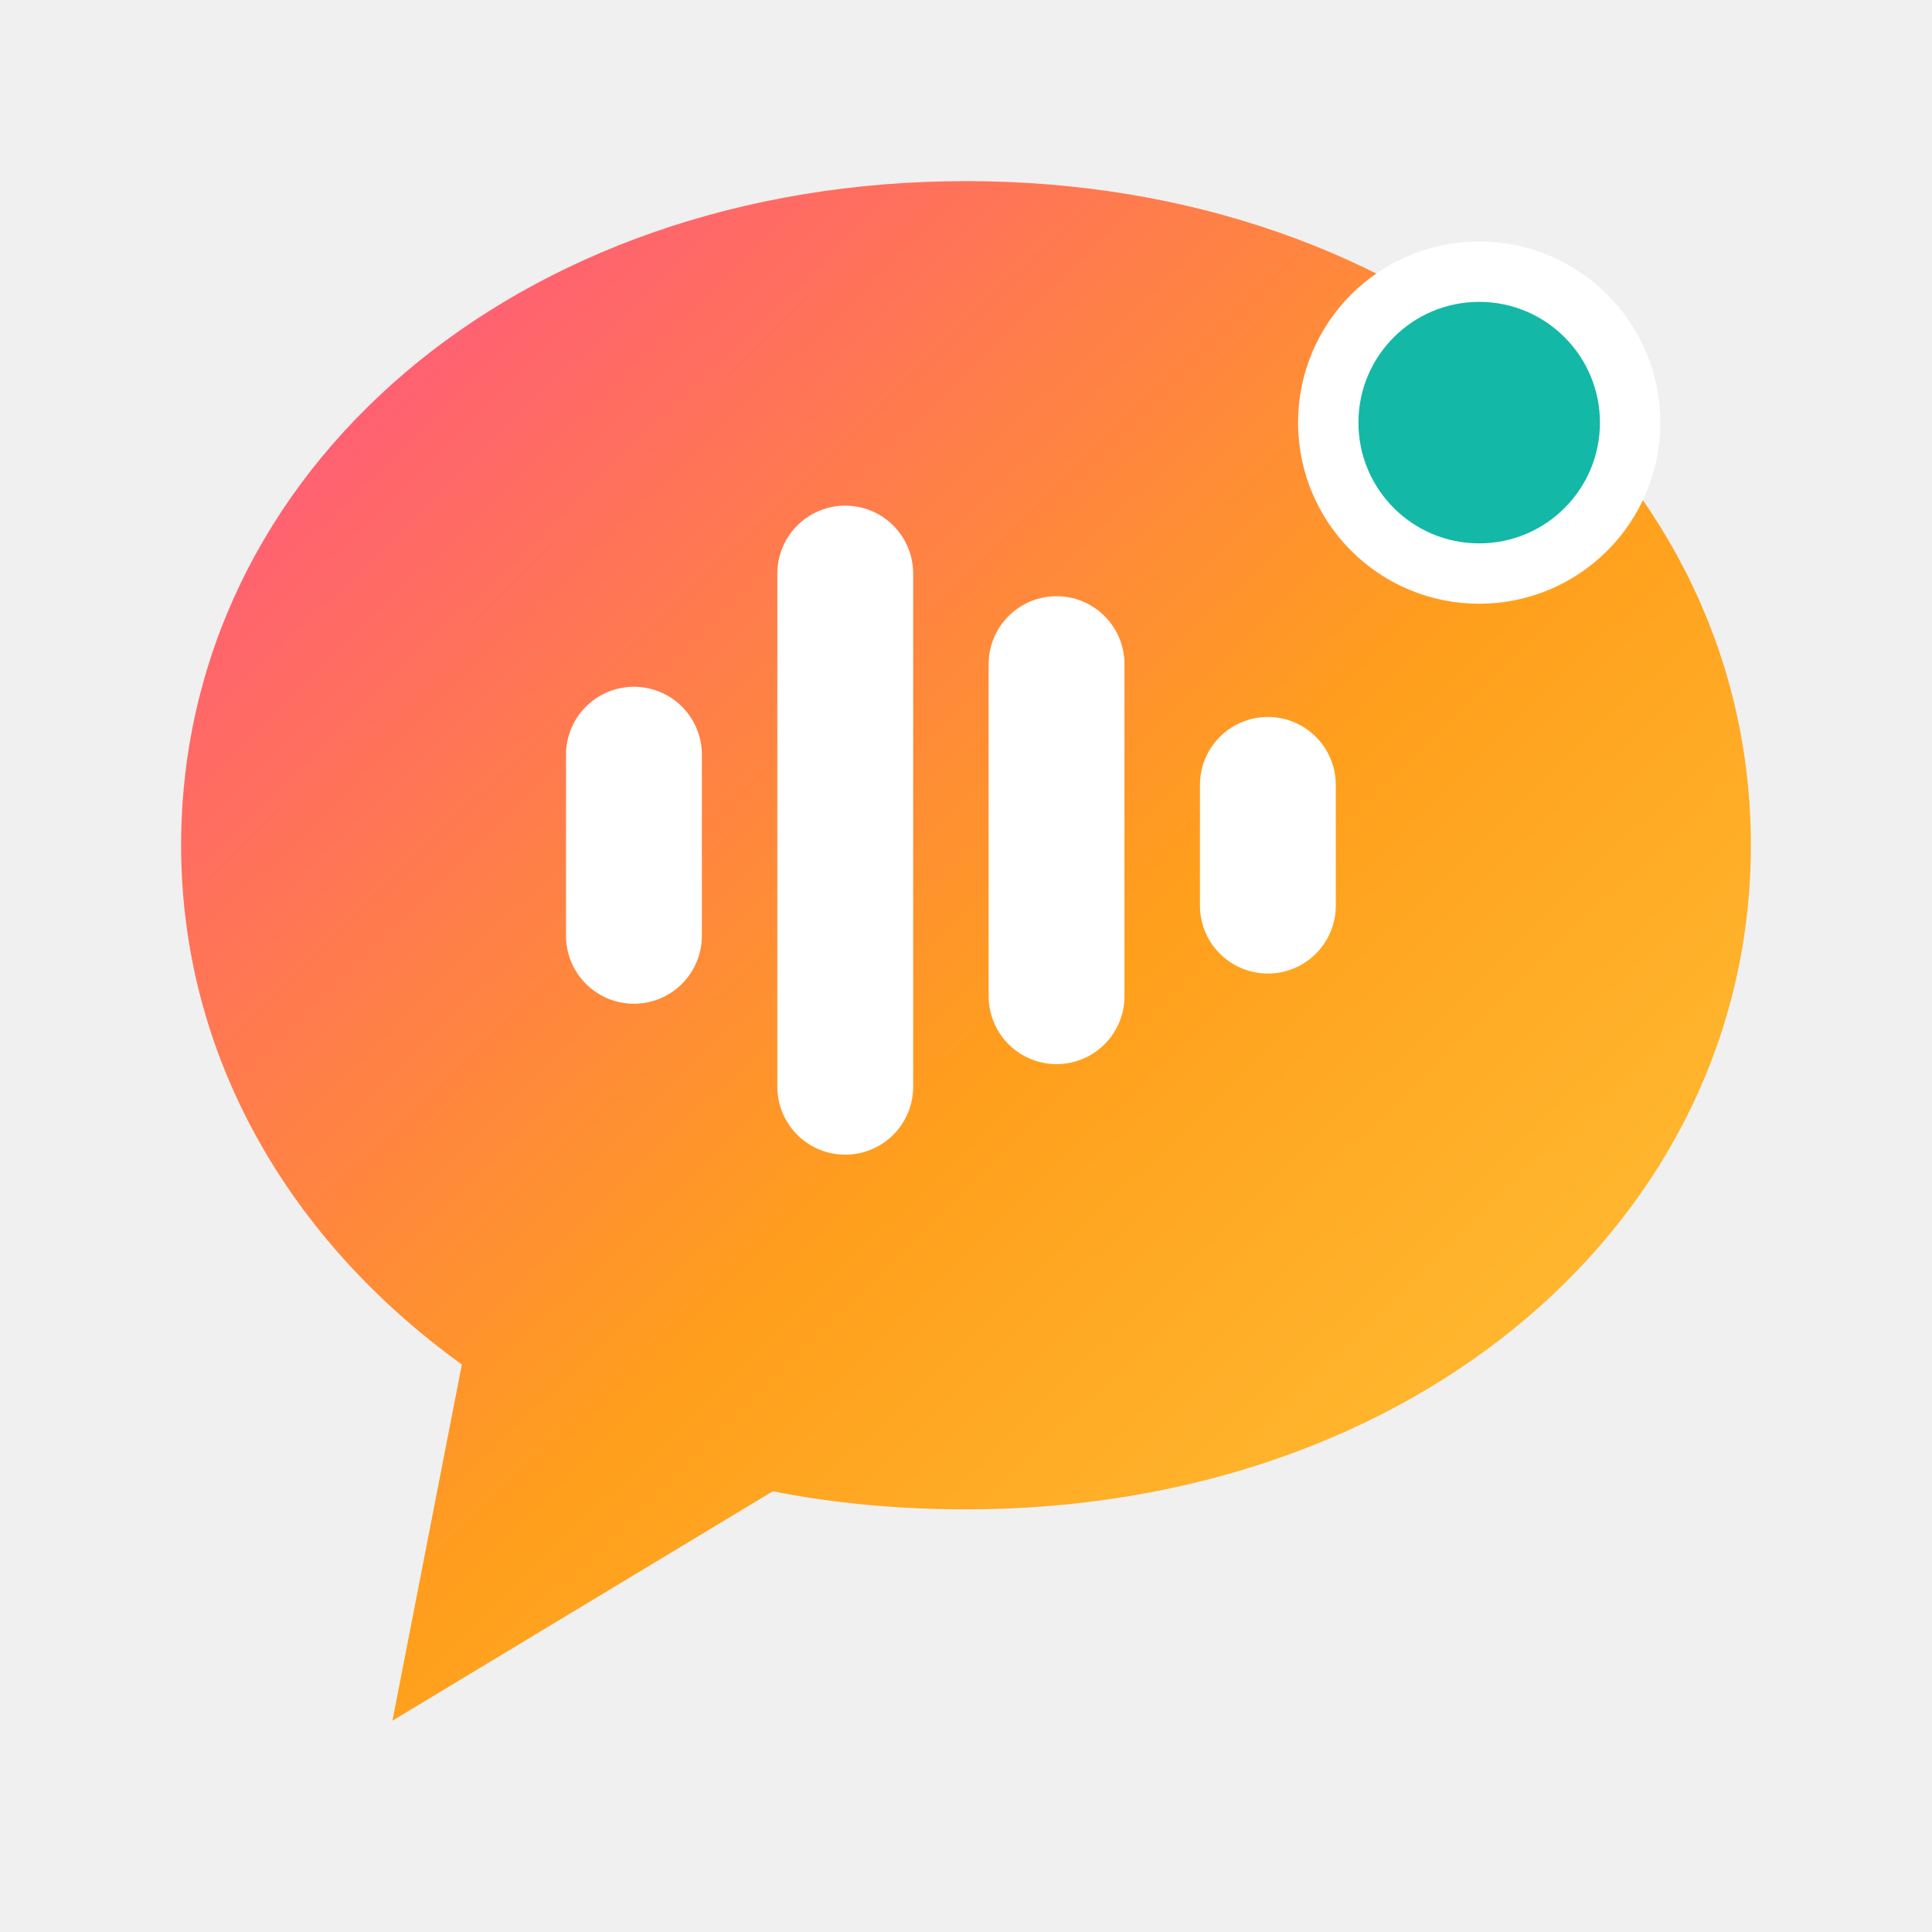
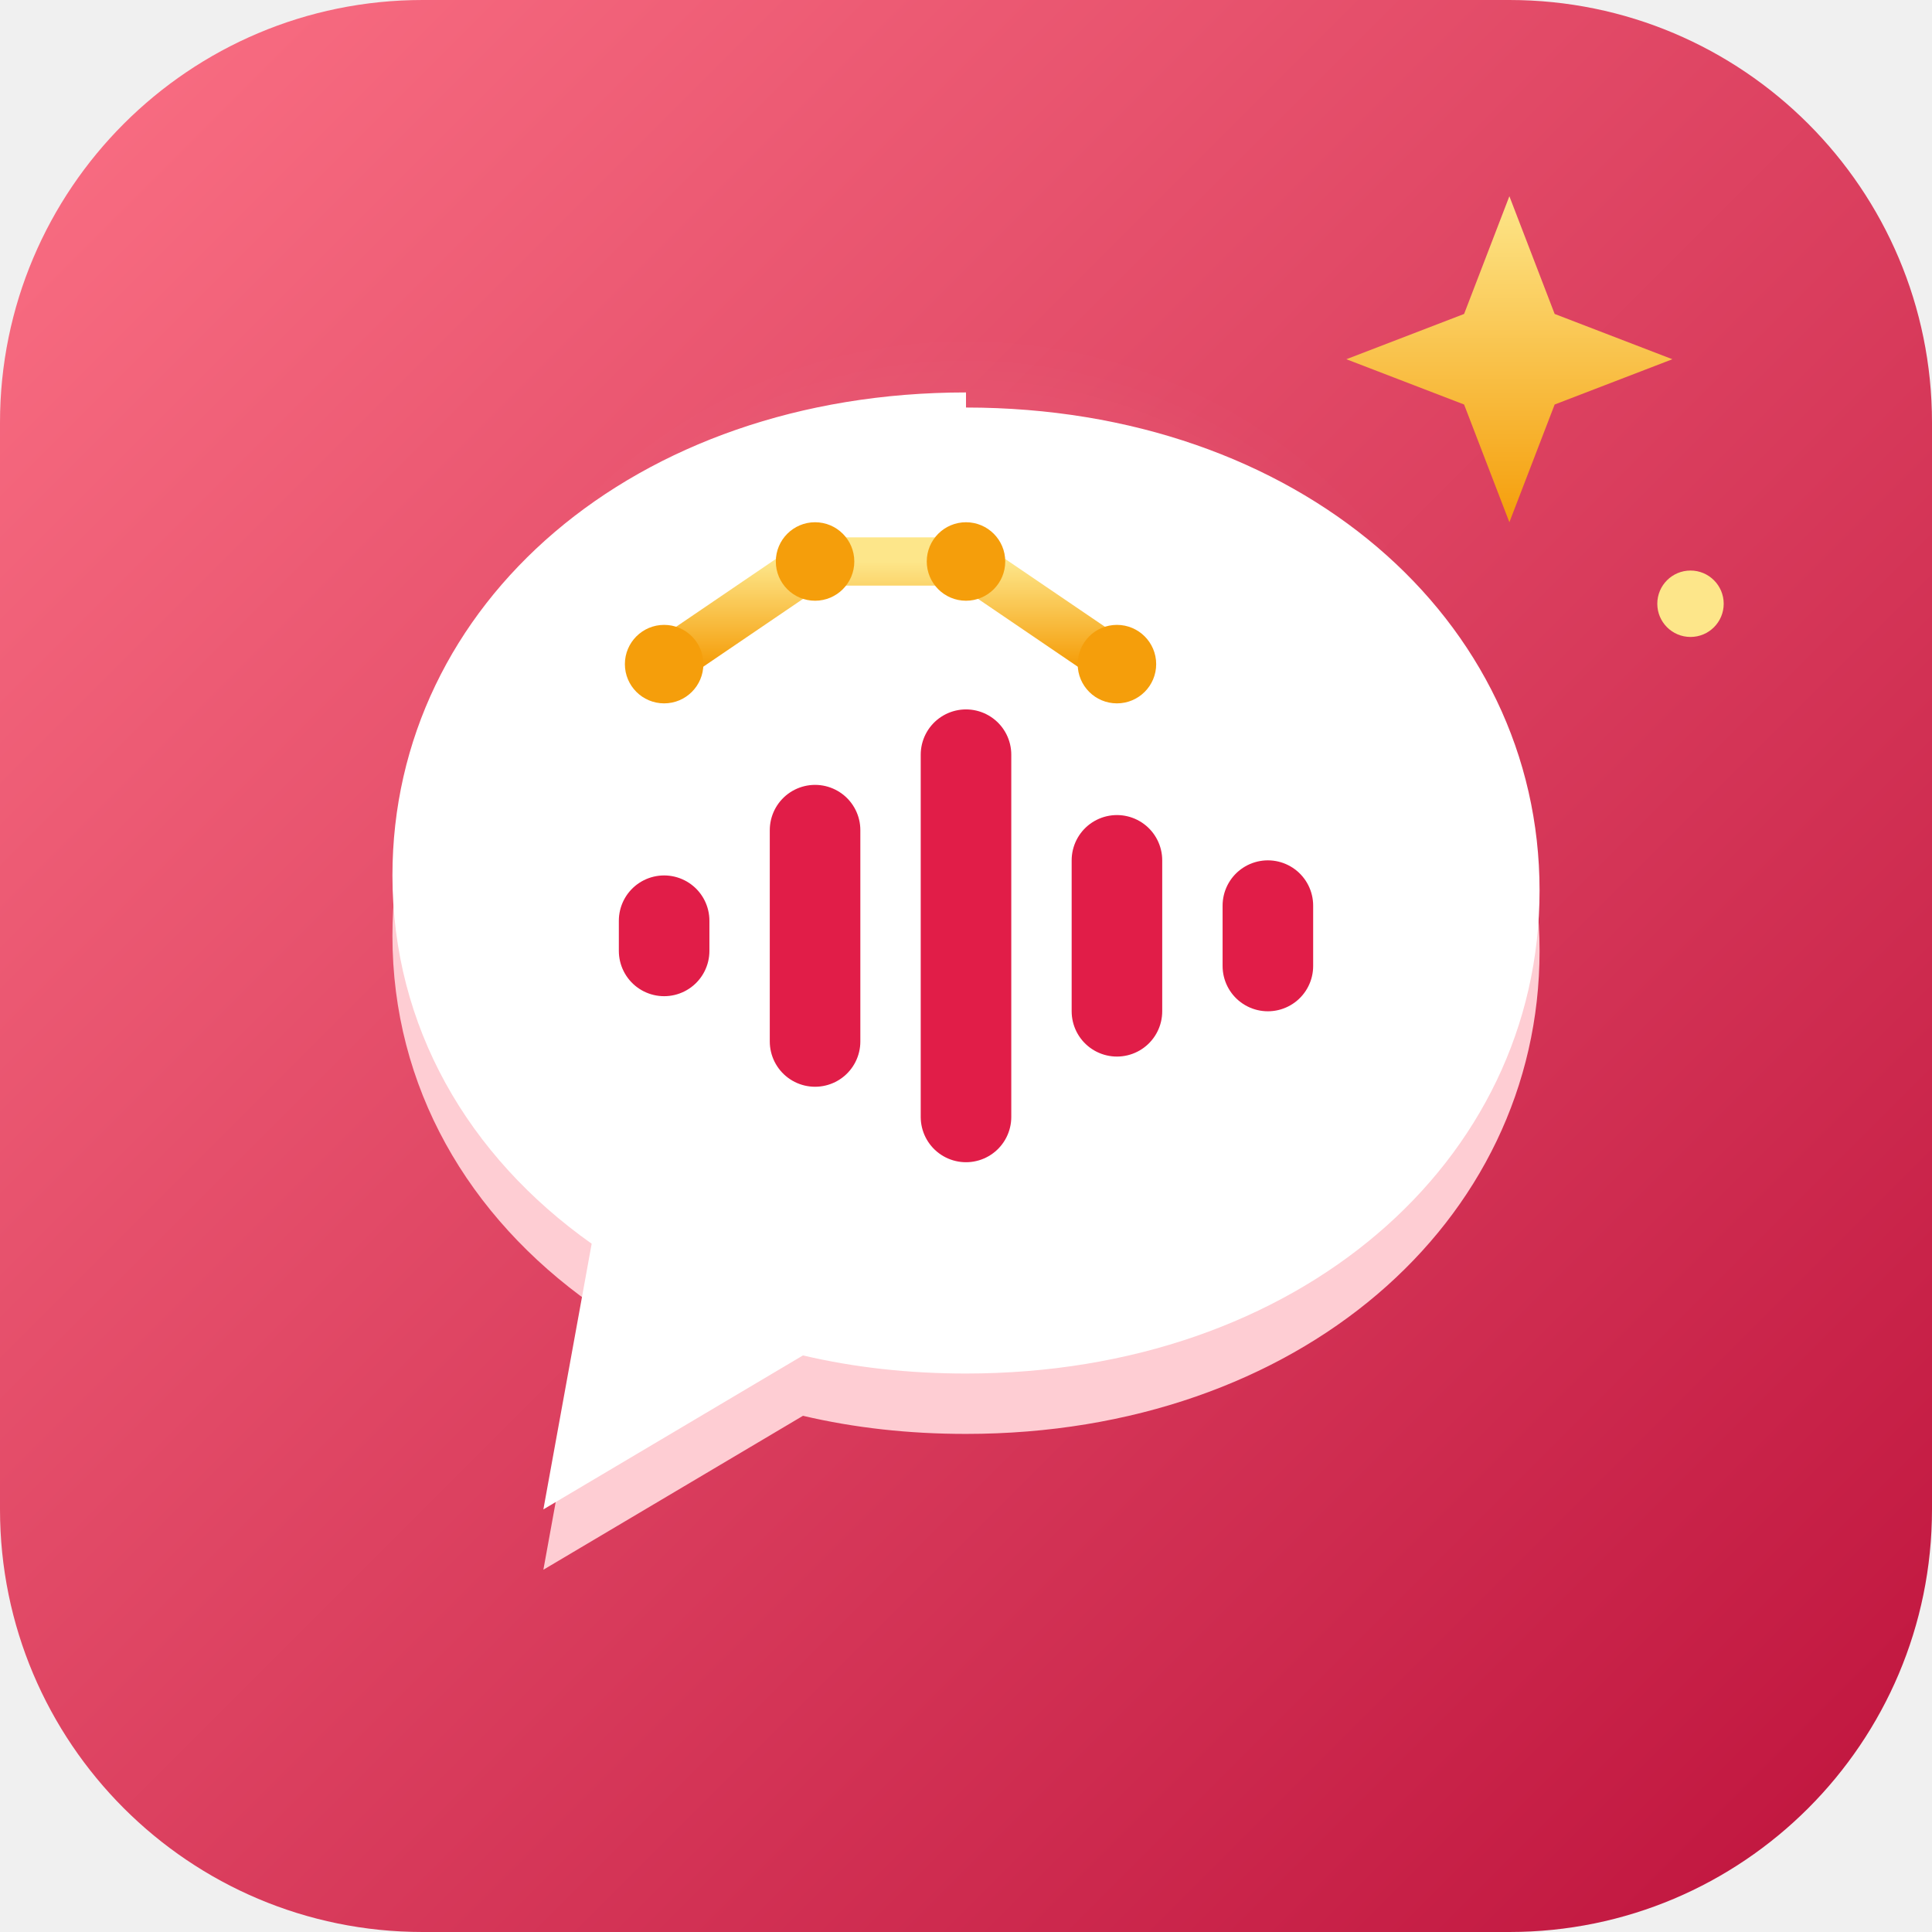
- <svg xmlns="http://www.w3.org/2000/svg" viewBox="0 0 64 64">
+ <svg xmlns="http://www.w3.org/2000/svg" viewBox="0 0 64 64" width="64" height="64">
  <defs>
-     <linearGradient id="g" x1="0" y1="0" x2="1" y2="1">
-       <stop offset="0" stop-color="#ff4d8d" />
-       <stop offset="0.55" stop-color="#ff9f1c" />
-       <stop offset="1" stop-color="#ffc93c" />
+     <radialGradient id="z-glow" cx="0.5" cy="0.5" r="0.5">
+       <stop offset="0" stop-color="#ffffff" stop-opacity="0.22" />
+       <stop offset="1" stop-color="#ffffff" stop-opacity="0" />
+     </radialGradient>
+     <linearGradient id="z-gold" x1="0" y1="0" x2="0" y2="1">
+       <stop offset="0" stop-color="#fde68a" />
+       <stop offset="1" stop-color="#f59e0b" />
+     </linearGradient>
+     <linearGradient id="z-sh" x1="0" y1="0" x2="1" y2="1">
+       <stop offset="0" stop-color="#fb7185" />
+       <stop offset="1" stop-color="#be123c" />
    </linearGradient>
  </defs>
-   <path d="M32 6C17.1 6 6 15.6 6 28c0 7 3.6 13.1 9.3 17.2L13 57l12.6-7.6c2 .4 4.2.6 6.4.6 14.9 0 26-9.6 26-22S46.9 6 32 6z" fill="url(#g)" />
-   <g fill="none" stroke="#fff" stroke-width="4.5" stroke-linecap="round">
-     <path d="M21 31v-6" />
-     <path d="M28 36V19" />
-     <path d="M35 33V22" />
-     <path d="M42 30v-4" />
-   </g>
-   <circle cx="49" cy="14" r="5" fill="#14b8a6" stroke="#fff" stroke-width="2" />
+   <rect width="64" height="64" rx="14" fill="url(#z-sh)" />
+   <circle cx="32" cy="29" r="18" fill="url(#z-glow)" />
+   <path d="M32 15c-11 0-19 7-19 16 0 5 2.5 9.3 6.6 12.2L18 52l8.6-5.1c1.7.4 3.5.6 5.4.6 11 0 19-7 19-16s-8-16-19-16z" fill="#fecdd3" />
+   <path d="M32 13c-11 0-19 7-19 16 0 5 2.5 9.3 6.6 12.2L18 50l8.6-5.1c1.7.4 3.5.6 5.4.6 11 0 19-7 19-16s-8-16-19-16z" fill="#ffffff" />
+   <path d="M22 22l5-3.4h5l5 3.4" fill="none" stroke="url(#z-gold)" stroke-width="1.6" stroke-linecap="round" stroke-linejoin="round" />
+   <circle cx="22" cy="22" r="1.3" fill="#f59e0b" />
+   <circle cx="27" cy="18.6" r="1.3" fill="#f59e0b" />
+   <circle cx="32" cy="18.6" r="1.3" fill="#f59e0b" />
+   <circle cx="37" cy="22" r="1.3" fill="#f59e0b" />
+   <path d="M22 31.5v-1M27 34.5v-7M32 37v-12M37 33.5v-5M42 32v-2" stroke="#e11d48" stroke-width="3" stroke-linecap="round" />
+   <path d="M50 6.5l1.5 3.9 3.9 1.5-3.9 1.5-1.5 3.9-1.5-3.9-3.9-1.5 3.9-1.5z" fill="url(#z-gold)" />
+   <circle cx="56" cy="20" r="1.1" fill="#fde68a" />
</svg>
